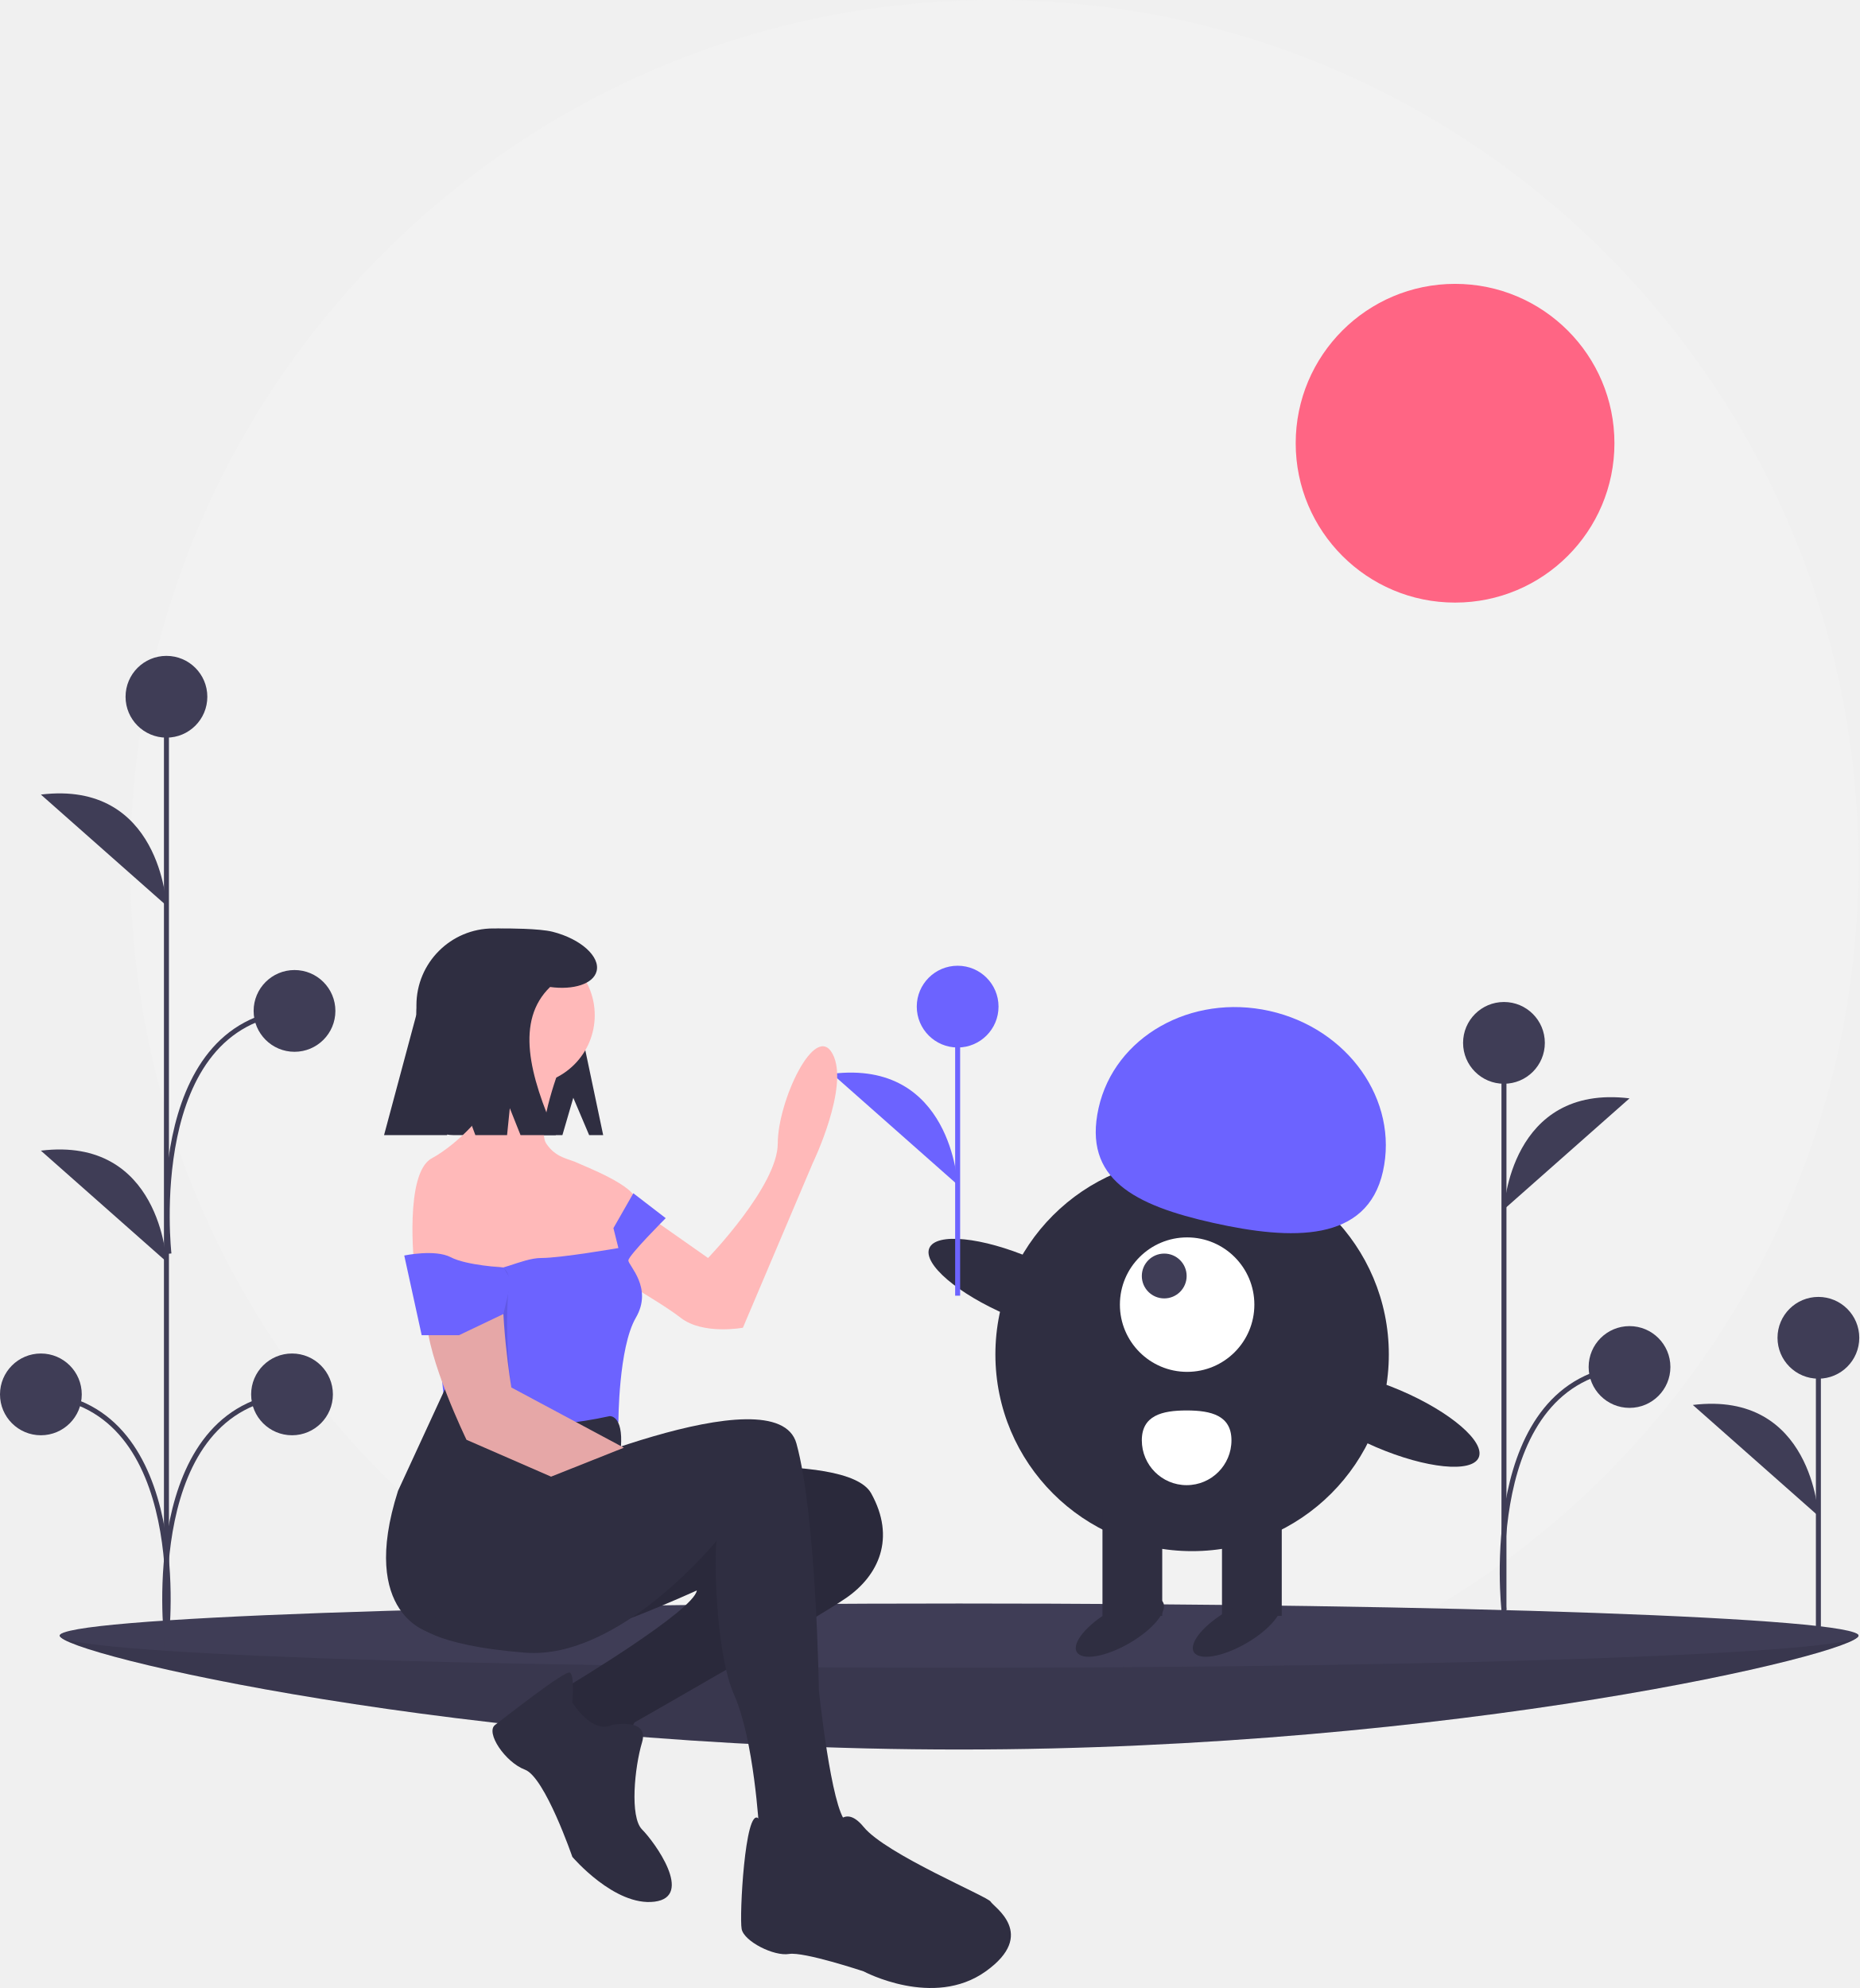
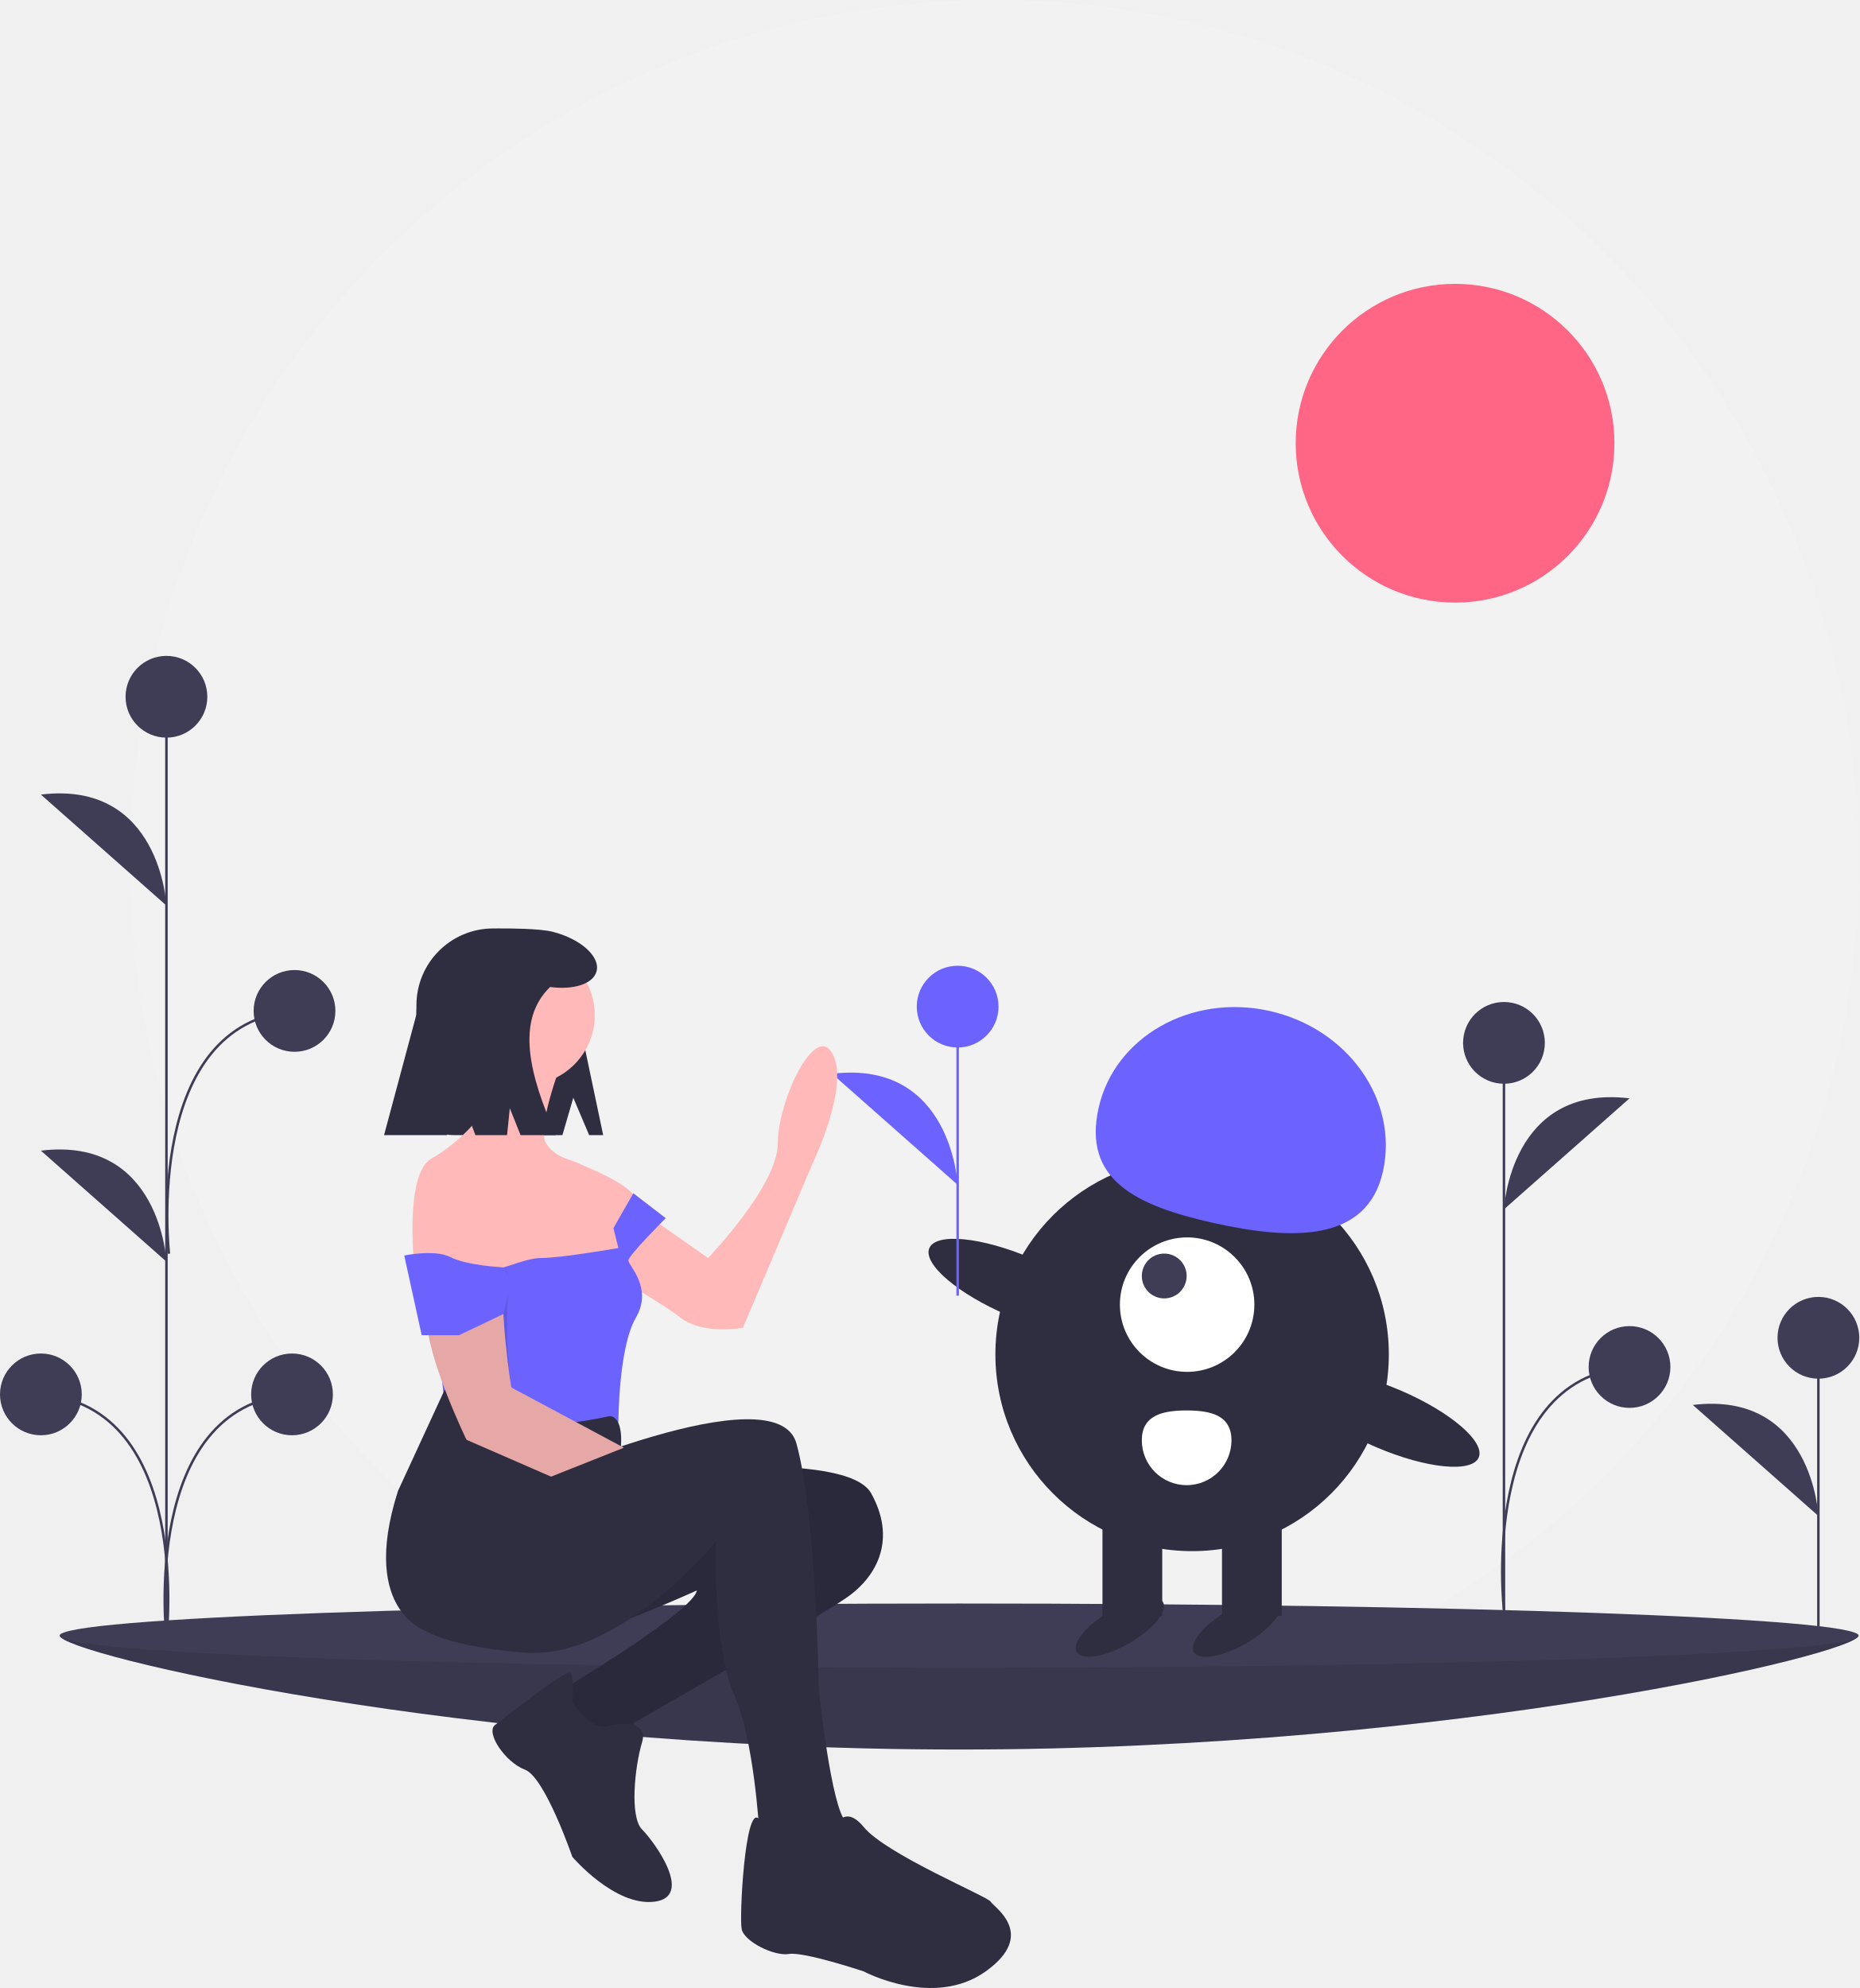
<svg xmlns="http://www.w3.org/2000/svg" data-name="Layer 1" width="746.669" height="798.377" viewBox="0 0 746.669 798.377">
  <circle cx="399.345" cy="347" r="347" fill="#f2f2f2" />
  <g id="f9f9bcf5-f65d-4586-b32b-ca2676d797c4" data-name="ground">
    <path d="M973.025,707.678c0,7.124-161.706,45.734-361.18,45.734s-361.18-38.61-361.18-45.734S412.371,712.369,611.845,712.369,973.025,700.554,973.025,707.678Z" transform="translate(-226.6655 -50.81143)" fill="#3f3d56" />
    <path d="M973.025,707.678c0,7.124-161.706,45.734-361.18,45.734s-361.18-38.61-361.18-45.734S412.371,712.369,611.845,712.369,973.025,700.554,973.025,707.678Z" transform="translate(-226.6655 -50.81143)" opacity="0.1" />
    <ellipse cx="385.18" cy="656.867" rx="361.18" ry="12.899" fill="#3f3d56" />
  </g>
-   <line x1="730.252" y1="653.349" x2="730.252" y2="537.255" fill="#3f3d56" stroke="#3f3d56" stroke-miterlimit="10" stroke-width="2" />
+   <line x1="730.252" y1="653.349" x2="730.252" y2="537.255" fill="#3f3d56" stroke="#3f3d56" stroke-miterlimit="10" strokeWidth="2" />
  <circle cx="730.252" cy="537.255" r="16.417" fill="#3f3d56" />
  <path d="M956.917,659.618s-2.345-50.443-50.424-44.58" transform="translate(-226.6655 -50.81143)" fill="#3f3d56" />
-   <line x1="66.842" y1="662.004" x2="66.842" y2="280" fill="#3f3d56" stroke="#3f3d56" stroke-miterlimit="10" stroke-width="2" />
+   <line x1="66.842" y1="662.004" x2="66.842" y2="280" fill="#3f3d56" stroke="#3f3d56" stroke-miterlimit="10" strokeWidth="2" />
  <circle cx="66.842" cy="279.817" r="16.417" fill="#3f3d56" />
  <circle cx="16.417" cy="559.982" r="16.417" fill="#3f3d56" />
  <path d="M293.507,414.488s-2.345-50.443-50.424-44.58" transform="translate(-226.6655 -50.81143)" fill="#3f3d56" />
  <path d="M293.507,557.488s-2.345-50.443-50.424-44.58" transform="translate(-226.6655 -50.81143)" fill="#3f3d56" />
-   <path d="M293.507,708.302s10.554-92.818-50.424-97.509" transform="translate(-226.6655 -50.81143)" fill="none" stroke="#3f3d56" stroke-miterlimit="10" stroke-width="2" />
+   <path d="M293.507,708.302s10.554-92.818-50.424-97.509" transform="translate(-226.6655 -50.81143)" fill="none" stroke="#3f3d56" stroke-miterlimit="10" strokeWidth="2" />
  <circle cx="117.273" cy="559.982" r="16.417" fill="#3f3d56" />
-   <path d="M293.514,708.302s-10.554-92.818,50.424-97.509" transform="translate(-226.6655 -50.81143)" fill="none" stroke="#3f3d56" stroke-miterlimit="10" stroke-width="2" />
+   <path d="M293.514,708.302s-10.554-92.818,50.424-97.509" transform="translate(-226.6655 -50.81143)" fill="none" stroke="#3f3d56" stroke-miterlimit="10" strokeWidth="2" />
  <circle cx="118.273" cy="405.982" r="16.417" fill="#3f3d56" />
-   <path d="M294.514,554.302s-10.554-92.818,50.424-97.509" transform="translate(-226.6655 -50.81143)" fill="none" stroke="#3f3d56" stroke-miterlimit="10" stroke-width="2" />
-   <line x1="603.978" y1="651.004" x2="603.978" y2="418.817" fill="#3f3d56" stroke="#3f3d56" stroke-miterlimit="10" stroke-width="2" />
+   <path d="M294.514,554.302s-10.554-92.818,50.424-97.509" transform="translate(-226.6655 -50.81143)" fill="none" stroke="#3f3d56" stroke-miterlimit="10" strokeWidth="2" />
+   <line x1="603.978" y1="651.004" x2="603.978" y2="418.817" fill="#3f3d56" stroke="#3f3d56" stroke-miterlimit="10" strokeWidth="2" />
  <circle cx="603.978" cy="418.817" r="16.417" fill="#3f3d56" />
  <path d="M830.644,536.488s2.345-50.443,50.424-44.58" transform="translate(-226.6655 -50.81143)" fill="#3f3d56" />
-   <path d="M830.644,697.302s-10.554-92.818,50.424-97.509" transform="translate(-226.6655 -50.81143)" fill="none" stroke="#3f3d56" stroke-miterlimit="10" stroke-width="2" />
+   <path d="M830.644,697.302s-10.554-92.818,50.424-97.509" transform="translate(-226.6655 -50.81143)" fill="none" stroke="#3f3d56" stroke-miterlimit="10" strokeWidth="2" />
  <circle cx="654.403" cy="548.982" r="16.417" fill="#3f3d56" />
  <circle cx="584.345" cy="178" r="64" fill="#ff6584" />
  <circle cx="478.742" cy="543.936" r="79" fill="#2f2e41" />
  <rect x="717.407" y="656.748" width="24" height="43" transform="translate(1232.149 1305.684) rotate(-180)" fill="#2f2e41" />
  <rect x="669.407" y="656.748" width="24" height="43" transform="translate(1136.149 1305.684) rotate(-180)" fill="#2f2e41" />
  <ellipse cx="676.407" cy="704.248" rx="20" ry="7.5" transform="translate(-488.168 381.7436) rotate(-30)" fill="#2f2e41" />
  <ellipse cx="723.407" cy="704.248" rx="20" ry="7.5" transform="translate(-481.8712 405.2436) rotate(-30)" fill="#2f2e41" />
  <circle cx="476.742" cy="523.936" r="27" fill="#fff" />
  <circle cx="467.546" cy="512.436" r="9" fill="#3f3d56" />
  <path d="M782.04,521.28c6.379-28.568-14.012-57.434-45.544-64.475s-62.265,10.41-68.644,38.978,14.519,39.104,46.051,46.145S775.661,549.848,782.04,521.28Z" transform="translate(-226.6655 -50.81143)" fill="#6c63ff" />
  <ellipse cx="636.192" cy="567.591" rx="12.4" ry="39.5" transform="translate(-362.6075 878.3174) rotate(-66.82884)" fill="#2f2e41" />
  <ellipse cx="784.192" cy="620.591" rx="12.4" ry="39.5" transform="translate(-321.5671 1046.524) rotate(-66.82884)" fill="#2f2e41" />
  <path d="M721.212,629.248a18,18,0,0,1-36,0c0-9.941,8.059-12,18-12S721.212,619.307,721.212,629.248Z" transform="translate(-226.6655 -50.81143)" fill="#fff" />
-   <line x1="384.583" y1="520.349" x2="384.583" y2="404.255" fill="none" stroke="#6c63ff" stroke-miterlimit="10" stroke-width="2" />
+   <line x1="384.583" y1="520.349" x2="384.583" y2="404.255" fill="none" stroke="#6c63ff" stroke-miterlimit="10" strokeWidth="2" />
  <circle cx="384.583" cy="404.255" r="16.417" fill="#6c63ff" />
  <path d="M611.248,526.618s-2.345-50.443-50.424-44.58" transform="translate(-226.6655 -50.81143)" fill="#6c63ff" />
  <path d="M456.898,491.673l6.364,15h5.636l-8-38c0-24.391-11.772-45-36.163-45h-0a30.837,30.837,0,0,0-30.836,30.837V491.777a14.896,14.896,0,0,0,14.896,14.896h43.729Z" transform="translate(-226.6655 -50.81143)" fill="#2f2e41" />
  <path d="M483.511,642.522s83-10,93,8,3,33-10,42-85,50-85,50l-6,10-13-2-13-12,6-11s50-30,51-38c0,0-46,21-51,17s-61-23-52-34,32-27,32-27Z" transform="translate(-226.6655 -50.81143)" fill="#2f2e41" />
  <path d="M483.511,642.522s83-10,93,8,3,33-10,42-85,50-85,50l-6,10-13-2-13-12,6-11s50-30,51-38c0,0-46,21-51,17s-61-23-52-34,32-27,32-27Z" transform="translate(-226.6655 -50.81143)" opacity="0.1" />
  <path d="M472.511,743.522s15-3,12,7-5,30,0,35,21,27,5,29-33-18-33-18-11-32-19-35-16-15-12-18,28-22,30-21,1,12,1,12S464.511,747.522,472.511,743.522Z" transform="translate(-226.6655 -50.81143)" fill="#2f2e41" />
  <path d="M474.011,530.022l37,26s28-29,28-46,15-49,22-36-8,44-8,44l-28,66s-16,3-25-4-34-21-34-21Z" transform="translate(-226.6655 -50.81143)" fill="#ffb9b9" />
  <circle cx="210.845" cy="407.71" r="28" fill="#ffb9b9" />
  <path d="M452.011,478.022s-10,26-6,32,9,6,13,8c2,1,23,9,23,15a23.864,23.864,0,0,1-3,11l-3,17-25,16-33-4-25-14s-4-37,7-43,24-20,23-25-2-17-2-17Z" transform="translate(-226.6655 -50.81143)" fill="#ffb9b9" />
  <path d="M494.011,540.022s-15,15-15,17,10,11,3,23-7,42-7,42l-24,5-45-4-7-69s18,3,22,6,15-4,23-4,31-4,31-4l-2-8,8-14Z" transform="translate(-226.6655 -50.81143)" fill="#6c63ff" />
  <path d="M497.511,646.522" transform="translate(-226.6655 -50.81143)" fill="none" stroke="#ffb9b9" stroke-miterlimit="10" />
  <path d="M437.511,646.522s101-45,109-16,9,99,9,99,5,48,11,53,0,20,0,20l-15,5-14-6-6-16s-2-36-10-54-8-60-7-62c0,0-39,48-77,45s-43.5-11.5-43.5-11.5S412.511,646.522,437.511,646.522Z" transform="translate(-226.6655 -50.81143)" fill="#2f2e41" />
  <path d="M560.511,787.522s4-14,13-3,50,28,51,30,19,13-2,28-49,0-49,0-24-8-30-7-18-5-19-10,1.362-48.956,6.681-44.478,11.319,16.478,11.319,16.478S562.511,802.522,560.511,787.522Z" transform="translate(-226.6655 -50.81143)" fill="#2f2e41" />
  <path d="M471.511,619.522s5.5-.5,4.5,12.5c0,0-34.5,10.5-40.5,19.5s-32,36-36,55c0,0-29-7-13-57l18.812-40.786S416.511,631.522,471.511,619.522Z" transform="translate(-226.6655 -50.81143)" fill="#2f2e41" />
  <path d="M447.973,643.826,414.011,629.022s-16-33-16-49a246.603,246.603,0,0,0-2.125-27.522A35.528,35.528,0,0,1,407.452,521.356c3.531-3.088,7.496-5.334,11.559-5.334,0,0,12,22,10,42s3,50,3,50l45.186,24.184" transform="translate(-226.6655 -50.81143)" fill="#ffb9b9" />
  <path d="M447.973,643.826,414.011,629.022s-16-33-16-49c0-8.334,35-33,33-13s1,41,1,41l45.186,24.184" transform="translate(-226.6655 -50.81143)" opacity="0.1" />
  <path d="M432.011,565.022l-3.188,13.5-17.812,8.5h-15l-7-32s12.359-2.614,18.68.693,21.163,4.098,21.163,4.098Z" transform="translate(-226.6655 -50.81143)" fill="#6c63ff" />
  <path d="M448.601,425.01c-5.425-1.375-18.289-1.337-20.171-1.337a34.531,34.531,0,0,0-34.531,34.531l-13,48.469h25.304l4.696-18,6.667,18h12.738l1.095-10.817,4.311,10.817h14.189c-10.626-24.044-16.279-45.961-2.318-59.488,9.427,1.284,17.379-1.241,18.674-6.352C467.747,434.944,459.843,427.86,448.601,425.01Z" transform="translate(-226.6655 -50.81143)" fill="#2f2e41" />
</svg>
